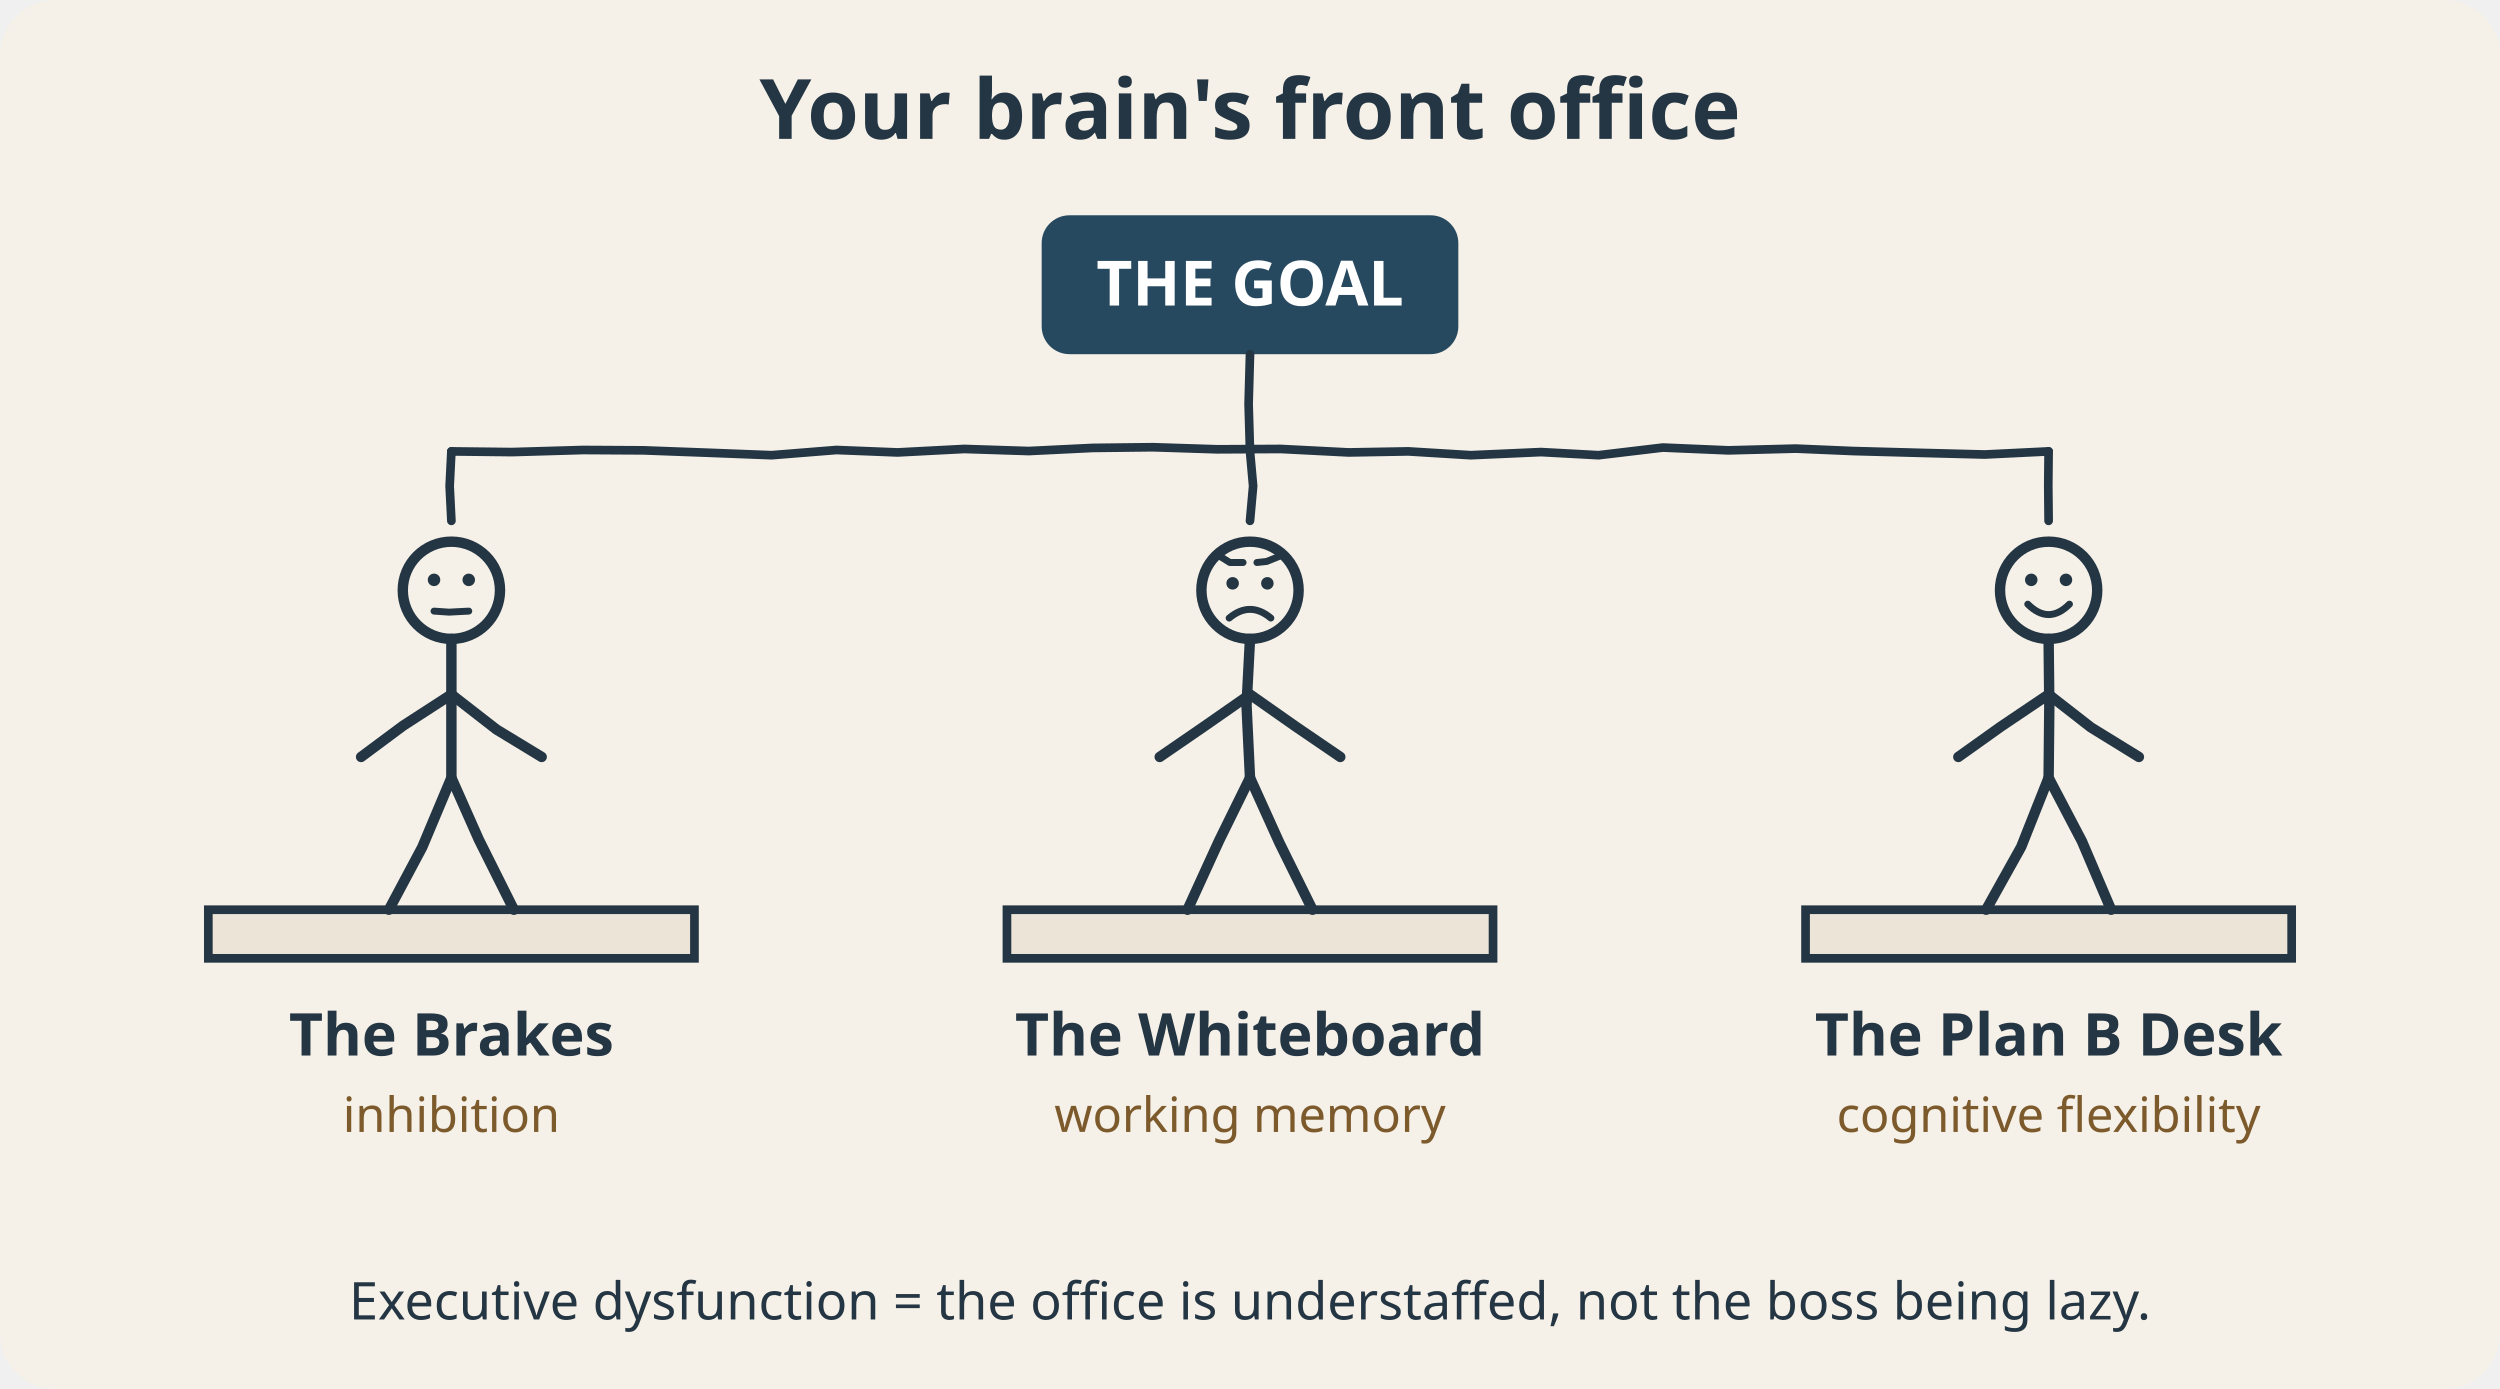
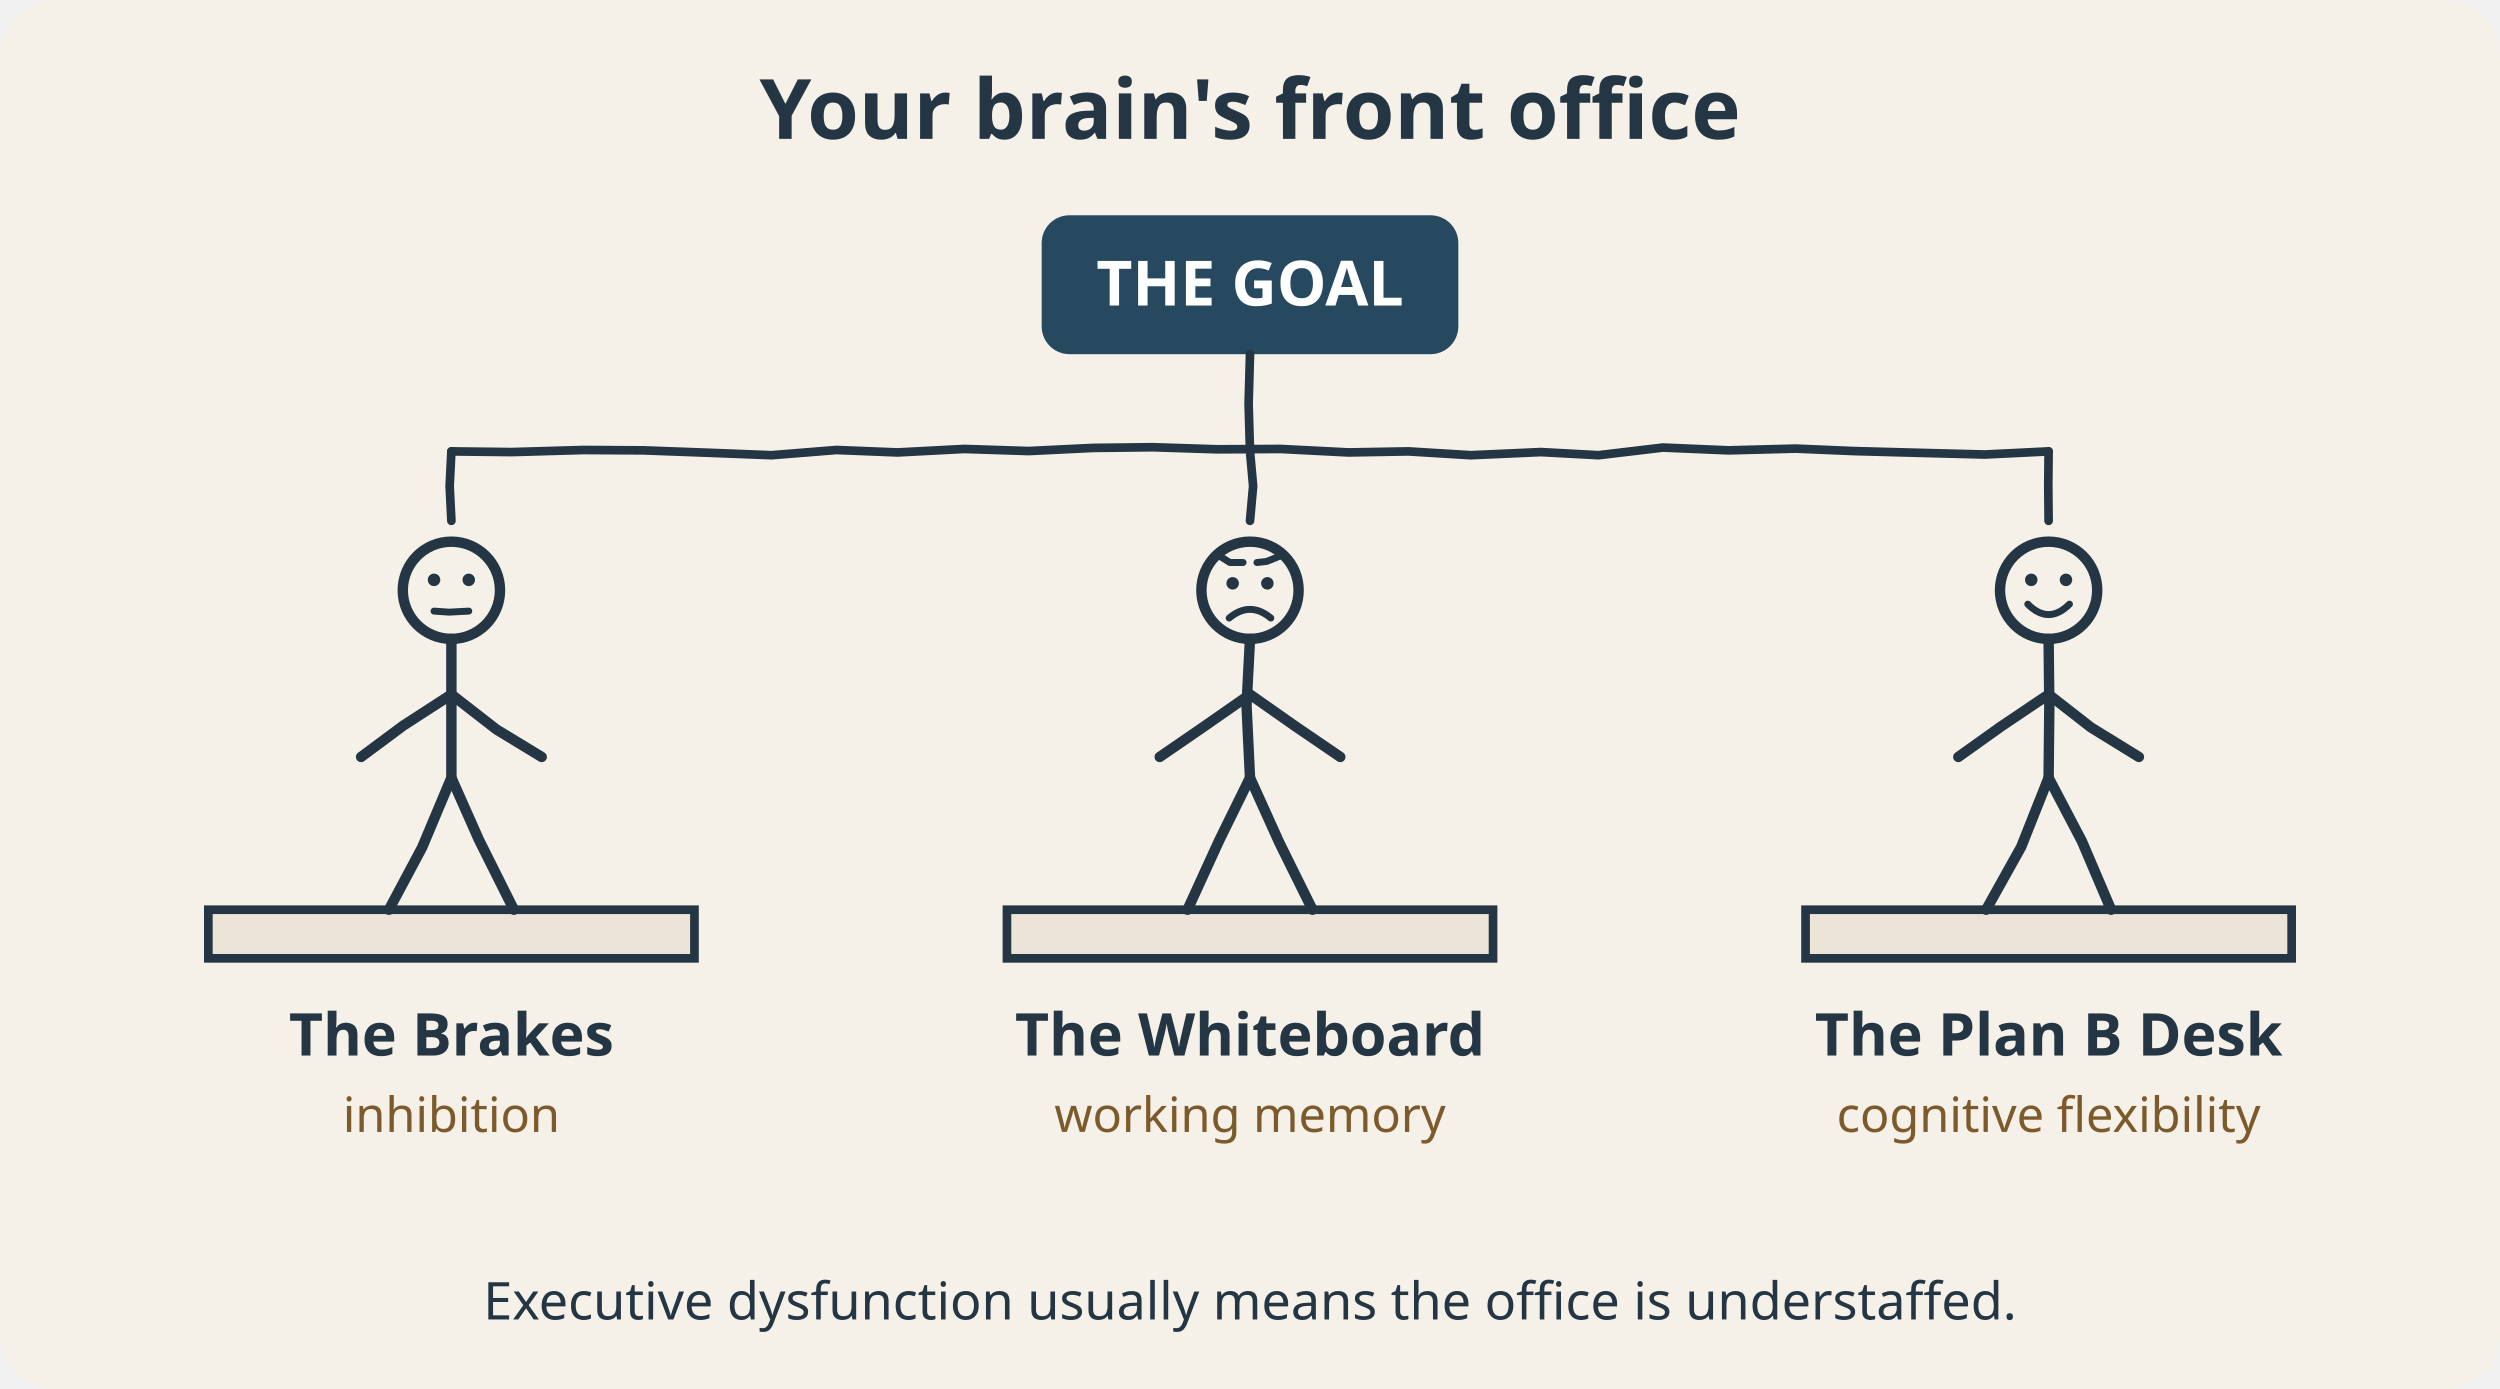
<svg xmlns="http://www.w3.org/2000/svg" viewBox="0 0 720 400" role="img" aria-labelledby="t d">
  <rect width="720" height="400" rx="16" fill="#f5f1e8" />
  <text x="360" y="40" font-family="'Comic Sans MS','Chalkboard SE','Comic Neue','Segoe Print',sans-serif" font-size="24" fill="#243543" text-anchor="middle" font-weight="bold">Your brain's front office</text>
  <rect x="300" y="62" width="120" height="40" rx="8" fill="#274960" />
  <text x="360" y="88" font-family="'Comic Sans MS','Chalkboard SE','Comic Neue','Segoe Print',sans-serif" font-size="18" fill="#fff" text-anchor="middle" font-weight="bold">THE GOAL</text>
  <path d="M360.0 102.0 L359.6 116.3 L360.0 130.0" fill="none" stroke="#243543" stroke-width="2.5" stroke-linecap="round" stroke-linejoin="round" />
  <path d="M130.0 130.0 L147.4 130.2 L168.0 129.6 L185.3 129.7 L204.2 130.4 L222.2 131.1 L240.9 129.6 L258.5 130.3 L277.7 129.3 L296.3 129.9 L314.7 129.0 L332.0 128.8 L350.6 129.4 L368.8 129.3 L388.4 130.3 L405.6 130.0 L423.6 131.1 L443.8 130.2 L460.4 131.1 L478.9 128.9 L497.8 129.7 L517.2 129.2 L533.7 129.9 L552.1 130.4 L571.6 130.9 L590.0 130.0" fill="none" stroke="#243543" stroke-width="2.5" stroke-linecap="round" stroke-linejoin="round" />
  <path d="M130.0 130.0 L129.5 140.0 L130.0 150.0" fill="none" stroke="#243543" stroke-width="2.5" stroke-linecap="round" stroke-linejoin="round" />
  <path d="M360.0 130.0 L360.9 140.0 L360.0 150.0" fill="none" stroke="#243543" stroke-width="2.5" stroke-linecap="round" stroke-linejoin="round" />
  <path d="M590.0 130.0 L589.9 139.8 L590.0 150.0" fill="none" stroke="#243543" stroke-width="2.5" stroke-linecap="round" stroke-linejoin="round" />
  <rect x="60" y="262" width="140" height="14" fill="#ebe4d7" stroke="#243543" stroke-width="2.5" />
  <circle cx="130" cy="170" r="14" fill="#f5f1e8" stroke="#243543" stroke-width="3" />
  <path d="M130.0 184.0 L130.0 203.9 L130.0 224.0" fill="none" stroke="#243543" stroke-width="3" stroke-linecap="round" stroke-linejoin="round" />
  <path d="M104.0 218.0 L116.1 209.0 L130.0 200.0 L143.0 210.1 L156.0 218.0" fill="none" stroke="#243543" stroke-width="3" stroke-linecap="round" stroke-linejoin="round" />
  <path d="M112.0 262.0 L121.6 244.0 L130.0 224.0 L137.9 241.8 L148.0 262.0" fill="none" stroke="#243543" stroke-width="3" stroke-linecap="round" stroke-linejoin="round" />
  <circle cx="125" cy="167" r="1.8" fill="#243543" />
  <circle cx="135" cy="167" r="1.8" fill="#243543" />
  <path d="M125.0 176.0 L129.3 176.3 L135.0 176.0" fill="none" stroke="#243543" stroke-width="2" stroke-linecap="round" stroke-linejoin="round" />
  <text x="130" y="304" font-family="'Comic Sans MS','Chalkboard SE','Comic Neue','Segoe Print',sans-serif" font-size="17" fill="#243543" text-anchor="middle" font-weight="bold">The Brakes</text>
  <text x="130" y="326" font-family="'Comic Sans MS','Chalkboard SE','Comic Neue','Segoe Print',sans-serif" font-size="14" fill="#7c5a2b" text-anchor="middle" font-weight="normal">inhibition</text>
  <rect x="290" y="262" width="140" height="14" fill="#ebe4d7" stroke="#243543" stroke-width="2.5" />
  <circle cx="360" cy="170" r="14" fill="#f5f1e8" stroke="#243543" stroke-width="3" />
  <path d="M360.0 184.0 L359.0 203.2 L360.0 224.0" fill="none" stroke="#243543" stroke-width="3" stroke-linecap="round" stroke-linejoin="round" />
  <path d="M334.0 218.0 L346.8 209.2 L360.0 200.0 L373.1 209.2 L386.0 218.0" fill="none" stroke="#243543" stroke-width="3" stroke-linecap="round" stroke-linejoin="round" />
  <path d="M342.0 262.0 L351.1 242.1 L360.0 224.0 L368.5 242.8 L378.0 262.0" fill="none" stroke="#243543" stroke-width="3" stroke-linecap="round" stroke-linejoin="round" />
  <circle cx="355" cy="168" r="1.8" fill="#243543" />
  <circle cx="365" cy="168" r="1.8" fill="#243543" />
  <path d="M354 178 Q360 173 366 178" fill="none" stroke="#243543" stroke-width="2" stroke-linecap="round" />
  <path d="M351.0 160.0 L354.2 162.0 L358.0 162.0" fill="none" stroke="#243543" stroke-width="2" stroke-linecap="round" stroke-linejoin="round" />
  <path d="M362.0 162.0 L364.8 161.7 L369.0 160.0" fill="none" stroke="#243543" stroke-width="2" stroke-linecap="round" stroke-linejoin="round" />
  <text x="360" y="304" font-family="'Comic Sans MS','Chalkboard SE','Comic Neue','Segoe Print',sans-serif" font-size="17" fill="#243543" text-anchor="middle" font-weight="bold">The Whiteboard</text>
  <text x="360" y="326" font-family="'Comic Sans MS','Chalkboard SE','Comic Neue','Segoe Print',sans-serif" font-size="14" fill="#7c5a2b" text-anchor="middle" font-weight="normal">working memory</text>
  <rect x="520" y="262" width="140" height="14" fill="#ebe4d7" stroke="#243543" stroke-width="2.5" />
  <circle cx="590" cy="170" r="14" fill="#f5f1e8" stroke="#243543" stroke-width="3" />
  <path d="M590.0 184.0 L590.2 203.3 L590.0 224.0" fill="none" stroke="#243543" stroke-width="3" stroke-linecap="round" stroke-linejoin="round" />
  <path d="M564.0 218.0 L576.2 209.3 L590.0 200.0 L602.2 209.5 L616.0 218.0" fill="none" stroke="#243543" stroke-width="3" stroke-linecap="round" stroke-linejoin="round" />
  <path d="M572.0 262.0 L582.1 243.9 L590.0 224.0 L599.6 242.3 L608.0 262.0" fill="none" stroke="#243543" stroke-width="3" stroke-linecap="round" stroke-linejoin="round" />
  <circle cx="585" cy="167" r="1.8" fill="#243543" />
  <circle cx="595" cy="167" r="1.8" fill="#243543" />
  <path d="M584 174 Q590 180 596 174" fill="none" stroke="#243543" stroke-width="2" stroke-linecap="round" />
  <text x="590" y="304" font-family="'Comic Sans MS','Chalkboard SE','Comic Neue','Segoe Print',sans-serif" font-size="17" fill="#243543" text-anchor="middle" font-weight="bold">The Plan B Desk</text>
  <text x="590" y="326" font-family="'Comic Sans MS','Chalkboard SE','Comic Neue','Segoe Print',sans-serif" font-size="14" fill="#7c5a2b" text-anchor="middle" font-weight="normal">cognitive flexibility</text>
-   <text x="360" y="380" font-family="'Comic Sans MS','Chalkboard SE','Comic Neue','Segoe Print',sans-serif" font-size="15" fill="#243543" text-anchor="middle" font-weight="normal">Executive dysfunction = the office is understaffed, not the boss being lazy.</text>
+   <text x="360" y="380" font-family="'Comic Sans MS','Chalkboard SE','Comic Neue','Segoe Print',sans-serif" font-size="15" fill="#243543" text-anchor="middle" font-weight="normal">Executive dysfunction usually means the office is understaffed.</text>
</svg>
